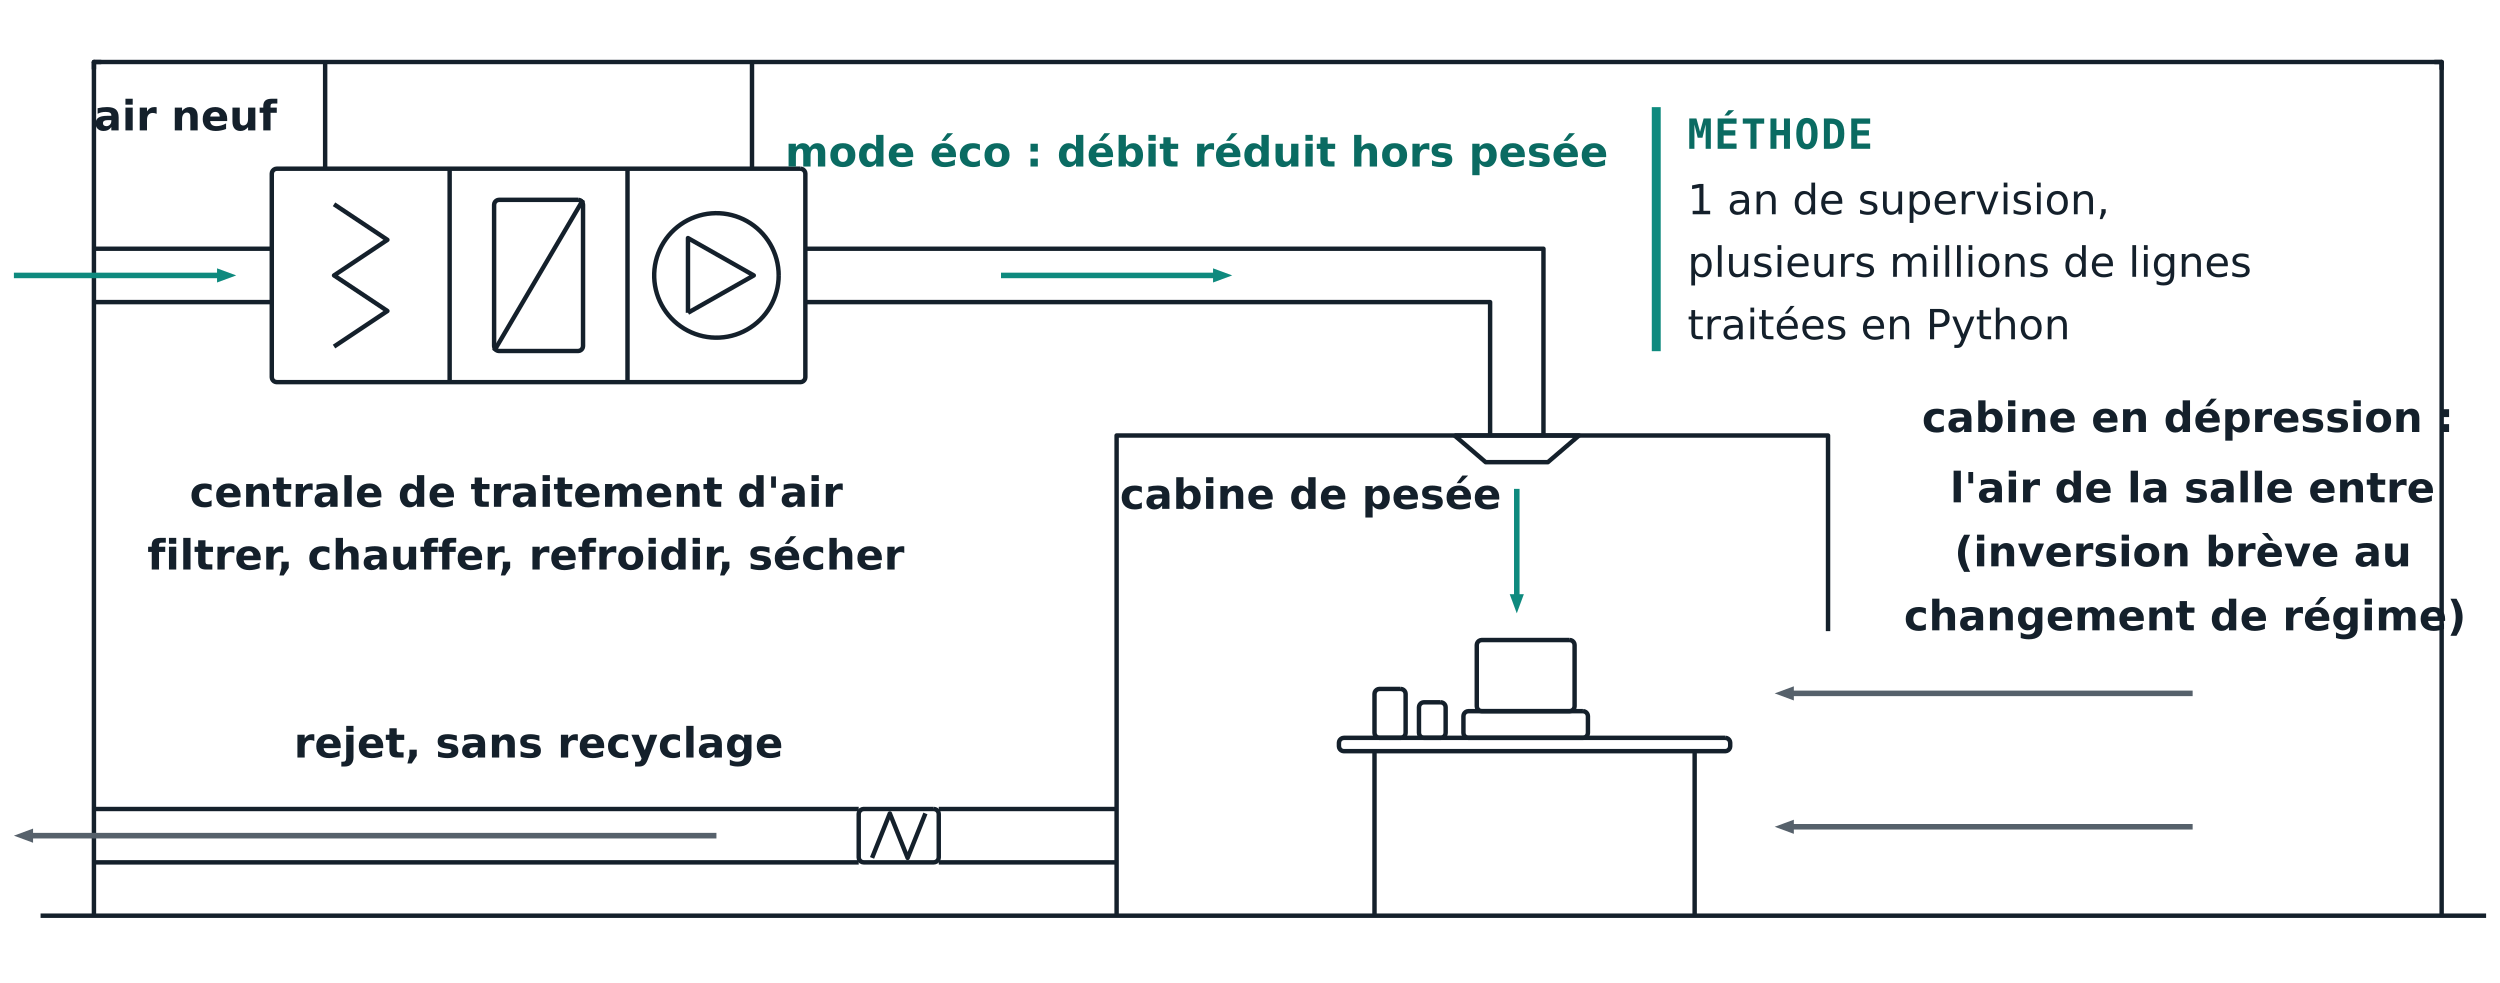
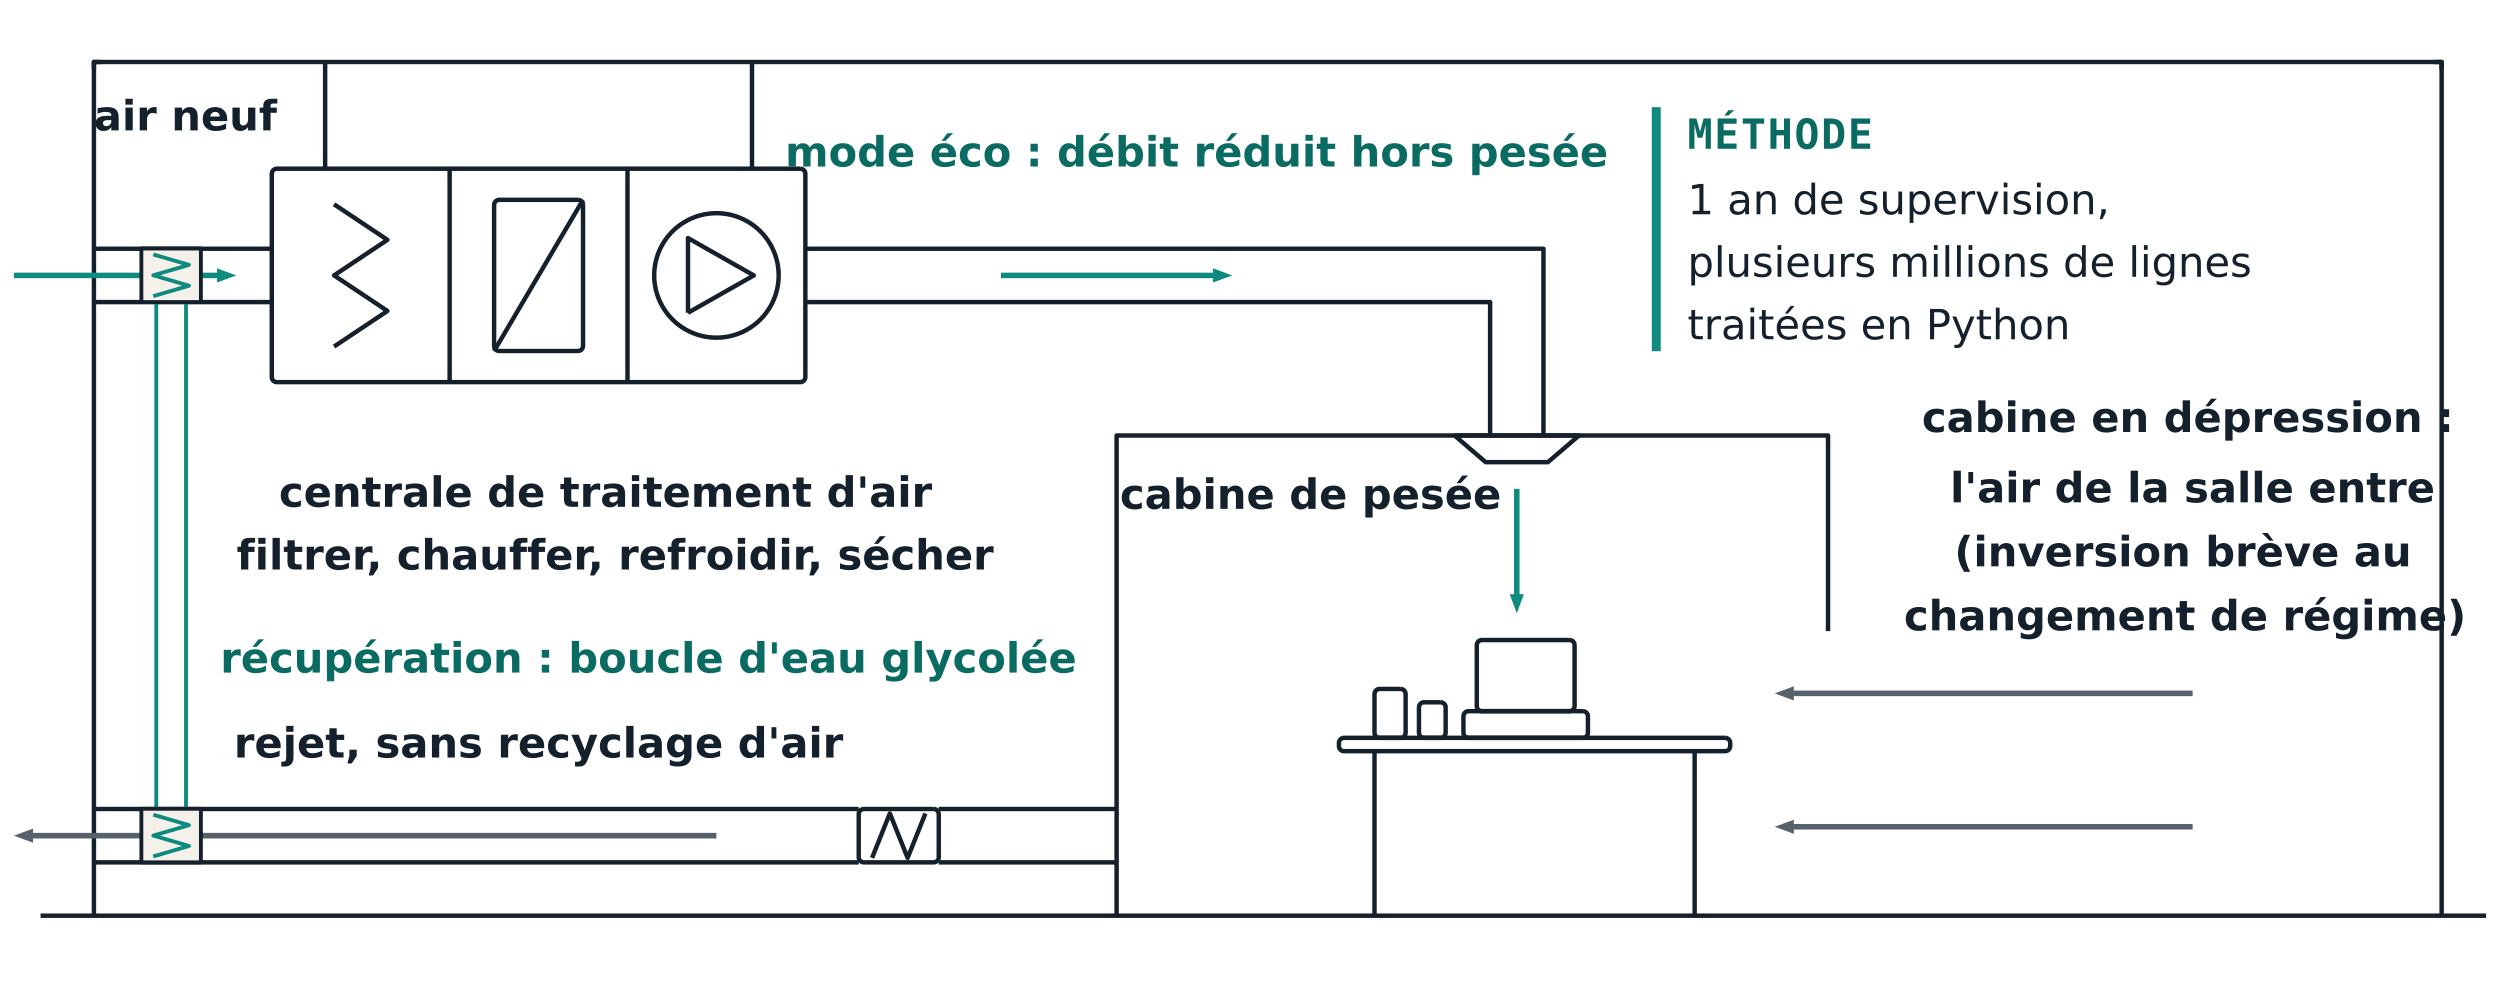
- <svg xmlns="http://www.w3.org/2000/svg" viewBox="0 0 1680 660" class="tf-figure" width="1680" height="660" style="aspect-ratio: 1680 / 660" data-viewbox="0 0 1680 660" data-min-text="28" data-slot="1680x660" preserveAspectRatio="xMinYMin meet" role="img" aria-label="Centrale de traitement d'air suspendue au plafond, alimentée en air neuf, qui souffle par une gaine dans une cabine de pesée ; la cabine est en dépression et l'air de la salle entre par sa façade ouverte ; l'air extrait est filtré et rejeté dehors sous la centrale, sans recyclage ; méthode : un an de données de supervision, plusieurs millions de lignes traitées en Python">
+ <svg xmlns="http://www.w3.org/2000/svg" viewBox="0 0 1680 660" class="tf-figure" width="1680" height="660" style="aspect-ratio: 1680 / 660" data-viewbox="0 0 1680 660" data-min-text="28" data-slot="1680x660" preserveAspectRatio="xMinYMin meet" role="img" aria-label="Centrale de traitement d'air suspendue au plafond, alimentée en air neuf, qui souffle par une gaine dans une cabine de pesée ; la cabine est en dépression et l'air de la salle entre par sa façade ouverte ; l'air extrait est filtré et rejeté dehors sous la centrale, sans recyclage d'air, mais avec une récupération de chaleur par boucle d'eau glycolée entre l'entrée d'air neuf et le rejet ; méthode : un an de données de supervision, plusieurs millions de lignes traitées en Python">
  <defs>
    <style type="text/css">.tf-figure *{stroke-linejoin: round; stroke-linecap: butt}</style>
  </defs>
  <g id="tf-ahu-booth-figure_1">
    <g id="tf-ahu-booth-patch_1">
      <path d="M 0 660  L 1680 660  L 1680 0  L 0 0  L 0 660  z " style="fill: none; opacity: 0" />
    </g>
    <g id="tf-ahu-booth-axes_1">
      <g id="tf-ahu-booth-tf-line--0" class="tf-line">
        <path d="M 27.264 615.354  L 1670.664 615.354  " clip-path="url(#tf-ahu-booth-pf0071cb59c)" style="fill: none; stroke: var(--ink, #14202B); stroke-width: 2.987" />
      </g>
      <g id="tf-ahu-booth-tf-line--1" class="tf-line">
        <path d="M 63.12 615.354  L 63.12 41.658  " clip-path="url(#tf-ahu-booth-pf0071cb59c)" style="fill: none; stroke: var(--ink, #14202B); stroke-width: 2.987" />
      </g>
      <g id="tf-ahu-booth-tf-line--2" class="tf-line">
        <path d="M 1640.784 615.354  L 1640.784 41.658  " clip-path="url(#tf-ahu-booth-pf0071cb59c)" style="fill: none; stroke: var(--ink, #14202B); stroke-width: 2.987" />
      </g>
      <g id="tf-ahu-booth-tf-line--3" class="tf-line">
        <path d="M 63.12 41.658  L 1640.784 41.658  " clip-path="url(#tf-ahu-booth-pf0071cb59c)" style="fill: none; stroke: var(--ink, #14202B); stroke-width: 2.987" />
      </g>
      <g id="tf-ahu-booth-tf-line--4" class="tf-line">
        <path d="M 218.496 113.37  L 218.496 41.658  " clip-path="url(#tf-ahu-booth-pf0071cb59c)" style="fill: none; stroke: var(--ink, #14202B); stroke-width: 2.987" />
      </g>
      <g id="tf-ahu-booth-tf-line--5" class="tf-line">
        <path d="M 505.344 113.37  L 505.344 41.658  " clip-path="url(#tf-ahu-booth-pf0071cb59c)" style="fill: none; stroke: var(--ink, #14202B); stroke-width: 2.987" />
      </g>
      <g id="tf-ahu-booth-tf-line--6" class="tf-line">
        <path d="M 302.16 256.794  L 302.16 113.37  " clip-path="url(#tf-ahu-booth-pf0071cb59c)" style="fill: none; stroke: var(--ink, #14202B); stroke-width: 2.987" />
      </g>
      <g id="tf-ahu-booth-tf-line--7" class="tf-line">
        <path d="M 421.68 256.794  L 421.68 113.37  " clip-path="url(#tf-ahu-booth-pf0071cb59c)" style="fill: none; stroke: var(--ink, #14202B); stroke-width: 2.987" />
      </g>
      <g id="tf-ahu-booth-tf-polyline--8" class="tf-polyline">
        <path d="M 224.472 232.89  L 260.328 208.986  L 224.472 185.082  L 260.328 161.178  L 224.472 137.274  " clip-path="url(#tf-ahu-booth-pf0071cb59c)" style="fill: none; stroke: var(--ink, #14202B); stroke-width: 2.987" />
      </g>
      <g id="tf-ahu-booth-tf-line--9" class="tf-line">
        <path d="M 332.04 235.878  L 391.8 134.286  " clip-path="url(#tf-ahu-booth-pf0071cb59c)" style="fill: none; stroke: var(--ink, #14202B); stroke-width: 2.987" />
      </g>
      <g id="tf-ahu-booth-tf-line--10" class="tf-line">
        <path d="M 63.12 167.154  L 182.64 167.154  " clip-path="url(#tf-ahu-booth-pf0071cb59c)" style="fill: none; stroke: var(--ink, #14202B); stroke-width: 2.987" />
      </g>
      <g id="tf-ahu-booth-tf-line--11" class="tf-line">
        <path d="M 63.12 203.01  L 182.64 203.01  " clip-path="url(#tf-ahu-booth-pf0071cb59c)" style="fill: none; stroke: var(--ink, #14202B); stroke-width: 2.987" />
      </g>
      <g id="tf-ahu-booth-tf-polyline--12" class="tf-polyline">
        <path d="M 541.2 167.154  L 1037.208 167.154  L 1037.208 292.65  " clip-path="url(#tf-ahu-booth-pf0071cb59c)" style="fill: none; stroke: var(--ink, #14202B); stroke-width: 2.987" />
      </g>
      <g id="tf-ahu-booth-tf-polyline--13" class="tf-polyline">
        <path d="M 541.2 203.01  L 1001.352 203.01  L 1001.352 292.65  " clip-path="url(#tf-ahu-booth-pf0071cb59c)" style="fill: none; stroke: var(--ink, #14202B); stroke-width: 2.987" />
      </g>
      <g id="tf-ahu-booth-tf-polyline--14" class="tf-polyline">
        <path d="M 1228.44 424.122  L 1228.44 292.65  L 750.36 292.65  L 750.36 615.354  " clip-path="url(#tf-ahu-booth-pf0071cb59c)" style="fill: none; stroke: var(--ink, #14202B); stroke-width: 2.987" />
      </g>
      <g id="tf-ahu-booth-tf-line--15" class="tf-line">
        <path d="M 923.664 504.798  L 923.664 615.354  " clip-path="url(#tf-ahu-booth-pf0071cb59c)" style="fill: none; stroke: var(--ink, #14202B); stroke-width: 2.987" />
      </g>
      <g id="tf-ahu-booth-tf-line--16" class="tf-line">
        <path d="M 1138.8 504.798  L 1138.8 615.354  " clip-path="url(#tf-ahu-booth-pf0071cb59c)" style="fill: none; stroke: var(--ink, #14202B); stroke-width: 2.987" />
      </g>
      <g id="tf-ahu-booth-tf-line--17" class="tf-line">
        <path d="M 750.36 543.642  L 630.84 543.642  " clip-path="url(#tf-ahu-booth-pf0071cb59c)" style="fill: none; stroke: var(--ink, #14202B); stroke-width: 2.987" />
      </g>
      <g id="tf-ahu-booth-tf-line--18" class="tf-line">
        <path d="M 750.36 579.498  L 630.84 579.498  " clip-path="url(#tf-ahu-booth-pf0071cb59c)" style="fill: none; stroke: var(--ink, #14202B); stroke-width: 2.987" />
      </g>
      <g id="tf-ahu-booth-tf-polyline--19" class="tf-polyline">
        <path d="M 586.02 576.51  L 597.972 546.63  L 609.924 576.51  L 621.876 546.63  " clip-path="url(#tf-ahu-booth-pf0071cb59c)" style="fill: none; stroke: var(--ink, #14202B); stroke-width: 2.987" />
      </g>
      <g id="tf-ahu-booth-tf-line--20" class="tf-line">
        <path d="M 577.056 543.642  L 63.12 543.642  " clip-path="url(#tf-ahu-booth-pf0071cb59c)" style="fill: none; stroke: var(--ink, #14202B); stroke-width: 2.987" />
      </g>
      <g id="tf-ahu-booth-tf-line--21" class="tf-line">
        <path d="M 577.056 579.498  L 63.12 579.498  " clip-path="url(#tf-ahu-booth-pf0071cb59c)" style="fill: none; stroke: var(--ink, #14202B); stroke-width: 2.987" />
      </g>
      <g id="tf-ahu-booth-tf-line--45" class="tf-line">
        <path d="M 63.12 41.658  L 63.12 46.138  " clip-path="url(#tf-ahu-booth-pf0071cb59c)" style="fill: none; stroke: var(--ink, #14202B); stroke-width: 2.987; stroke-linecap: round" />
      </g>
      <g id="tf-ahu-booth-tf-line--46" class="tf-line">
        <path d="M 1640.784 41.658  L 1640.784 46.138  " clip-path="url(#tf-ahu-booth-pf0071cb59c)" style="fill: none; stroke: var(--ink, #14202B); stroke-width: 2.987; stroke-linecap: round" />
      </g>
      <g id="tf-ahu-booth-tf-line--47" class="tf-line">
        <path d="M 63.12 41.658  L 67.6 41.658  " clip-path="url(#tf-ahu-booth-pf0071cb59c)" style="fill: none; stroke: var(--ink, #14202B); stroke-width: 2.987; stroke-linecap: round" />
      </g>
      <g id="tf-ahu-booth-tf-line--48" class="tf-line">
        <path d="M 1640.784 41.658  L 1636.304 41.658  " clip-path="url(#tf-ahu-booth-pf0071cb59c)" style="fill: none; stroke: var(--ink, #14202B); stroke-width: 2.987; stroke-linecap: round" />
      </g>
      <g id="tf-ahu-booth-tf-box--22" class="tf-box">
        <path d="M 537.84 113.37  L 538.878 113.534  L 539.815 114.012  L 540.558 114.755  L 541.036 115.692  L 541.2 116.73  L 541.2 253.434  L 541.036 254.472  L 540.558 255.409  L 539.815 256.152  L 538.878 256.63  L 537.84 256.794  L 186 256.794  L 184.962 256.63  L 184.025 256.152  L 183.282 255.409  L 182.804 254.472  L 182.64 253.434  L 182.64 116.73  L 182.804 115.692  L 183.282 114.755  L 184.025 114.012  L 184.962 113.534  L 186 113.37  L 537.84 113.37  " clip-path="url(#tf-ahu-booth-pf0071cb59c)" style="fill: none; stroke: var(--ink, #14202B); stroke-width: 2.987" />
      </g>
      <g id="tf-ahu-booth-tf-box--23" class="tf-box">
        <path d="M 388.44 134.286  L 389.478 134.45  L 390.415 134.928  L 391.158 135.671  L 391.636 136.608  L 391.8 137.646  L 391.8 232.518  L 391.636 233.556  L 391.158 234.493  L 390.415 235.236  L 389.478 235.714  L 388.44 235.878  L 335.4 235.878  L 334.362 235.714  L 333.425 235.236  L 332.682 234.493  L 332.204 233.556  L 332.04 232.518  L 332.04 137.646  L 332.204 136.608  L 332.682 135.671  L 333.425 134.928  L 334.362 134.45  L 335.4 134.286  L 388.44 134.286  " clip-path="url(#tf-ahu-booth-pf0071cb59c)" style="fill: none; stroke: var(--ink, #14202B); stroke-width: 2.987" />
      </g>
      <g id="tf-ahu-booth-tf-circle--24" class="tf-circle">
        <path d="M 523.272 185.082  L 523.181 182.317  L 522.907 179.565  L 522.451 176.836  L 521.817 174.144  L 521.005 171.499  L 520.021 168.914  L 518.868 166.399  L 517.552 163.967  L 516.077 161.626  L 514.451 159.388  L 512.681 157.263  L 510.774 155.259  L 508.739 153.385  L 506.584 151.65  L 504.32 150.062  L 501.955 148.626  L 499.501 147.35  L 496.968 146.239  L 494.367 145.297  L 491.709 144.53  L 489.007 143.94  L 486.271 143.53  L 483.514 143.301  L 480.748 143.256  L 477.986 143.393  L 475.238 143.712  L 472.517 144.213  L 469.836 144.892  L 467.205 145.747  L 464.636 146.773  L 462.141 147.968  L 459.73 149.324  L 457.415 150.837  L 455.204 152.5  L 453.108 154.305  L 451.136 156.245  L 449.296 158.311  L 447.597 160.494  L 446.046 162.784  L 444.65 165.172  L 443.414 167.647  L 442.345 170.198  L 441.447 172.815  L 440.724 175.485  L 440.179 178.197  L 439.814 180.939  L 439.631 183.699  L 439.631 186.465  L 439.814 189.225  L 440.179 191.967  L 440.724 194.679  L 441.447 197.349  L 442.345 199.966  L 443.414 202.517  L 444.65 204.992  L 446.046 207.38  L 447.597 209.67  L 449.296 211.853  L 451.136 213.919  L 453.108 215.859  L 455.204 217.664  L 457.415 219.327  L 459.73 220.84  L 462.141 222.196  L 464.636 223.391  L 467.205 224.417  L 469.836 225.272  L 472.517 225.951  L 475.238 226.452  L 477.986 226.771  L 480.748 226.908  L 483.514 226.863  L 486.271 226.634  L 489.007 226.224  L 491.709 225.634  L 494.367 224.867  L 496.968 223.925  L 499.501 222.814  L 501.955 221.538  L 504.32 220.102  L 506.584 218.514  L 508.739 216.779  L 510.774 214.905  L 512.681 212.901  L 514.451 210.776  L 516.077 208.538  L 517.552 206.197  L 518.868 203.765  L 520.021 201.25  L 521.005 198.665  L 521.817 196.02  L 522.451 193.328  L 522.907 190.599  L 523.181 187.847  L 523.272 185.082  " clip-path="url(#tf-ahu-booth-pf0071cb59c)" style="fill: none; stroke: var(--ink, #14202B); stroke-width: 2.987" />
      </g>
      <g id="tf-ahu-booth-tf-polygon--25" class="tf-polygon">
        <path d="M 462.317 210.181  L 462.317 159.983  L 506.539 185.082  L 462.317 210.181  " clip-path="url(#tf-ahu-booth-pf0071cb59c)" style="fill: none; stroke: var(--ink, #14202B); stroke-width: 2.987" />
      </g>
      <g id="tf-ahu-booth-tf-polygon--26" class="tf-polygon">
        <path d="M 977.448 292.65  L 1061.112 292.65  L 1040.196 310.578  L 998.364 310.578  L 977.448 292.65  " clip-path="url(#tf-ahu-booth-pf0071cb59c)" style="fill: none; stroke: var(--ink, #14202B); stroke-width: 2.987" />
      </g>
      <g id="tf-ahu-booth-tf-box--27" class="tf-box">
        <path d="M 1159.344 495.834  L 1160.382 495.998  L 1161.319 496.476  L 1162.062 497.219  L 1162.54 498.156  L 1162.704 499.194  L 1162.704 501.438  L 1162.54 502.476  L 1162.062 503.413  L 1161.319 504.156  L 1160.382 504.634  L 1159.344 504.798  L 903.12 504.798  L 902.082 504.634  L 901.145 504.156  L 900.402 503.413  L 899.924 502.476  L 899.76 501.438  L 899.76 499.194  L 899.924 498.156  L 900.402 497.219  L 901.145 496.476  L 902.082 495.998  L 903.12 495.834  L 1159.344 495.834  " clip-path="url(#tf-ahu-booth-pf0071cb59c)" style="fill: none; stroke: var(--ink, #14202B); stroke-width: 2.987" />
      </g>
      <g id="tf-ahu-booth-tf-box--28" class="tf-box">
        <path d="M 1063.728 477.906  L 1064.766 478.07  L 1065.703 478.548  L 1066.446 479.291  L 1066.924 480.228  L 1067.088 481.266  L 1067.088 492.474  L 1066.924 493.512  L 1066.446 494.449  L 1065.703 495.192  L 1064.766 495.67  L 1063.728 495.834  L 986.784 495.834  L 985.746 495.67  L 984.809 495.192  L 984.066 494.449  L 983.588 493.512  L 983.424 492.474  L 983.424 481.266  L 983.588 480.228  L 984.066 479.291  L 984.809 478.548  L 985.746 478.07  L 986.784 477.906  L 1063.728 477.906  " clip-path="url(#tf-ahu-booth-pf0071cb59c)" style="fill: none; stroke: var(--ink, #14202B); stroke-width: 2.987" />
      </g>
      <g id="tf-ahu-booth-tf-box--29" class="tf-box">
        <path d="M 1054.764 430.098  L 1055.802 430.262  L 1056.739 430.74  L 1057.482 431.483  L 1057.96 432.42  L 1058.124 433.458  L 1058.124 474.546  L 1057.96 475.584  L 1057.482 476.521  L 1056.739 477.264  L 1055.802 477.742  L 1054.764 477.906  L 995.748 477.906  L 994.71 477.742  L 993.773 477.264  L 993.03 476.521  L 992.552 475.584  L 992.388 474.546  L 992.388 433.458  L 992.552 432.42  L 993.03 431.483  L 993.773 430.74  L 994.71 430.262  L 995.748 430.098  L 1054.764 430.098  " clip-path="url(#tf-ahu-booth-pf0071cb59c)" style="fill: none; stroke: var(--ink, #14202B); stroke-width: 2.987" />
      </g>
      <g id="tf-ahu-booth-tf-box--30" class="tf-box">
        <path d="M 941.22 462.966  L 942.258 463.13  L 943.195 463.608  L 943.938 464.351  L 944.416 465.288  L 944.58 466.326  L 944.58 492.474  L 944.416 493.512  L 943.938 494.449  L 943.195 495.192  L 942.258 495.67  L 941.22 495.834  L 927.024 495.834  L 925.986 495.67  L 925.049 495.192  L 924.306 494.449  L 923.828 493.512  L 923.664 492.474  L 923.664 466.326  L 923.828 465.288  L 924.306 464.351  L 925.049 463.608  L 925.986 463.13  L 927.024 462.966  L 941.22 462.966  " clip-path="url(#tf-ahu-booth-pf0071cb59c)" style="fill: none; stroke: var(--ink, #14202B); stroke-width: 2.987" />
      </g>
      <g id="tf-ahu-booth-tf-box--31" class="tf-box">
        <path d="M 968.112 471.93  L 969.15 472.094  L 970.087 472.572  L 970.83 473.315  L 971.308 474.252  L 971.472 475.29  L 971.472 492.474  L 971.308 493.512  L 970.83 494.449  L 970.087 495.192  L 969.15 495.67  L 968.112 495.834  L 956.904 495.834  L 955.866 495.67  L 954.929 495.192  L 954.186 494.449  L 953.708 493.512  L 953.544 492.474  L 953.544 475.29  L 953.708 474.252  L 954.186 473.315  L 954.929 472.572  L 955.866 472.094  L 956.904 471.93  L 968.112 471.93  " clip-path="url(#tf-ahu-booth-pf0071cb59c)" style="fill: none; stroke: var(--ink, #14202B); stroke-width: 2.987" />
      </g>
      <g id="tf-ahu-booth-tf-box--32" class="tf-box">
        <path d="M 627.48 543.642  L 628.518 543.806  L 629.455 544.284  L 630.198 545.027  L 630.676 545.964  L 630.84 547.002  L 630.84 576.138  L 630.676 577.176  L 630.198 578.113  L 629.455 578.856  L 628.518 579.334  L 627.48 579.498  L 580.416 579.498  L 579.378 579.334  L 578.441 578.856  L 577.698 578.113  L 577.22 577.176  L 577.056 576.138  L 577.056 547.002  L 577.22 545.964  L 577.698 545.027  L 578.441 544.284  L 579.378 543.806  L 580.416 543.642  L 627.48 543.642  " clip-path="url(#tf-ahu-booth-pf0071cb59c)" style="fill: none; stroke: var(--ink, #14202B); stroke-width: 2.987" />
      </g>
      <g id="tf-ahu-booth-tf-arrow--33" class="tf-arrow">
        <path d="M 9.336 185.082  L 147.144 185.082  " clip-path="url(#tf-ahu-booth-pf0071cb59c)" style="fill: none; stroke: var(--accent, #0E8A7E); stroke-width: 3.733" />
      </g>
      <g id="tf-ahu-booth-tf-arrow--34" class="tf-arrow">
        <path d="M 672.672 185.082  L 816.456 185.082  " clip-path="url(#tf-ahu-booth-pf0071cb59c)" style="fill: none; stroke: var(--accent, #0E8A7E); stroke-width: 3.733" />
      </g>
      <g id="tf-ahu-booth-tf-arrow--35" class="tf-arrow">
        <path d="M 1019.28 328.506  L 1019.28 400.578  " clip-path="url(#tf-ahu-booth-pf0071cb59c)" style="fill: none; stroke: var(--accent, #0E8A7E); stroke-width: 3.733" />
      </g>
      <g id="tf-ahu-booth-tf-arrow--36" class="tf-arrow">
        <path d="M 1473.456 555.594  L 1204.176 555.594  " clip-path="url(#tf-ahu-booth-pf0071cb59c)" style="fill: none; stroke: var(--muted, #56616B); stroke-width: 3.733" />
      </g>
      <g id="tf-ahu-booth-tf-arrow--37" class="tf-arrow">
        <path d="M 1473.456 465.954  L 1204.176 465.954  " clip-path="url(#tf-ahu-booth-pf0071cb59c)" style="fill: none; stroke: var(--muted, #56616B); stroke-width: 3.733" />
      </g>
      <g id="tf-ahu-booth-tf-arrow--38" class="tf-arrow">
        <path d="M 481.44 561.57  L 20.928 561.57  " clip-path="url(#tf-ahu-booth-pf0071cb59c)" style="fill: none; stroke: var(--muted, #56616B); stroke-width: 3.733" />
      </g>
      <g id="tf-ahu-booth-tf-arrow--39" class="tf-arrow">
        <path d="M 158.736 185.082  L 145.856 180.322  L 145.856 189.842  z " clip-path="url(#tf-ahu-booth-pf0071cb59c)" style="fill: var(--accent, #0E8A7E)" />
      </g>
      <g id="tf-ahu-booth-tf-arrow--40" class="tf-arrow">
        <path d="M 828.048 185.082  L 815.168 180.322  L 815.168 189.842  z " clip-path="url(#tf-ahu-booth-pf0071cb59c)" style="fill: var(--accent, #0E8A7E)" />
      </g>
      <g id="tf-ahu-booth-tf-arrow--41" class="tf-arrow">
        <path d="M 1019.28 412.17  L 1024.04 399.29  L 1014.52 399.29  z " clip-path="url(#tf-ahu-booth-pf0071cb59c)" style="fill: var(--accent, #0E8A7E)" />
      </g>
      <g id="tf-ahu-booth-tf-arrow--42" class="tf-arrow">
        <path d="M 1192.584 555.594  L 1205.464 560.354  L 1205.464 550.834  z " clip-path="url(#tf-ahu-booth-pf0071cb59c)" style="fill: var(--muted, #56616B)" />
      </g>
      <g id="tf-ahu-booth-tf-arrow--43" class="tf-arrow">
        <path d="M 1192.584 465.954  L 1205.464 470.714  L 1205.464 461.194  z " clip-path="url(#tf-ahu-booth-pf0071cb59c)" style="fill: var(--muted, #56616B)" />
      </g>
      <g id="tf-ahu-booth-tf-arrow--44" class="tf-arrow">
        <path d="M 9.336 561.57  L 22.216 566.33  L 22.216 556.81  z " clip-path="url(#tf-ahu-booth-pf0071cb59c)" style="fill: var(--muted, #56616B)" />
      </g>
      <g id="tf-ahu-booth-tf-label--49" class="tf-label tf-ink">
        <text style="font-weight: 600; font-size: 28px; font-family: 'Instrument Sans', 'DejaVu Sans'; text-anchor: middle; fill: var(--ink, #14202B)" x="124.588" y="87.636" transform="rotate(-0 124.5876 87.63556)">air neuf</text>
      </g>
      <g id="tf-ahu-booth-tf-label--50" class="tf-label tf-ink">
-         <text style="font-weight: 600; font-size: 28px; font-family: 'Instrument Sans', 'DejaVu Sans'; fill: var(--ink, #14202B)" transform="translate(127.4591 340.566)">centrale de traitement d'air</text>
-         <text style="font-weight: 600; font-size: 28px; font-family: 'Instrument Sans', 'DejaVu Sans'; fill: var(--ink, #14202B)" transform="translate(99.00194 382.734)">filtrer, chauffer, refroidir, sécher</text>
+         <text style="font-weight: 600; font-size: 28px; font-family: 'Instrument Sans', 'DejaVu Sans'; fill: var(--ink, #14202B)" transform="translate(187.4591 340.566)">centrale de traitement d'air</text>
+         <text style="font-weight: 600; font-size: 28px; font-family: 'Instrument Sans', 'DejaVu Sans'; fill: var(--ink, #14202B)" transform="translate(159.0019 382.734)">filtrer, chauffer, refroidir, sécher</text>
      </g>
      <g id="tf-ahu-booth-tf-label--51" class="tf-label tf-ink">
        <text style="font-weight: 600; font-size: 28px; font-family: 'Instrument Sans', 'DejaVu Sans'; text-anchor: middle; fill: var(--accent-text, #0A6B62)" x="804.144" y="111.896" transform="rotate(-0 804.144 111.896)">mode éco : débit réduit hors pesée</text>
      </g>
      <g id="tf-ahu-booth-tf-label--52" class="tf-label tf-ink">
        <text style="font-weight: 600; font-size: 28px; font-family: 'Instrument Sans', 'DejaVu Sans'; text-anchor: middle; fill: var(--ink, #14202B)" x="880.717" y="341.972" transform="rotate(-0 880.7171 341.972)">cabine de pesée</text>
      </g>
      <g id="tf-ahu-booth-tf-label--53" class="tf-label tf-ink">
        <text style="font-weight: 600; font-size: 28px; font-family: 'Instrument Sans', 'DejaVu Sans'; fill: var(--ink, #14202B)" transform="translate(1291.527 290.3)">cabine en dépression :</text>
        <text style="font-weight: 600; font-size: 28px; font-family: 'Instrument Sans', 'DejaVu Sans'; fill: var(--ink, #14202B)" transform="translate(1310.46 337.578)">l'air de la salle entre</text>
        <text style="font-weight: 600; font-size: 28px; font-family: 'Instrument Sans', 'DejaVu Sans'; fill: var(--ink, #14202B)" transform="translate(1313.368 380.586)">(inversion brève au</text>
        <text style="font-weight: 600; font-size: 28px; font-family: 'Instrument Sans', 'DejaVu Sans'; fill: var(--ink, #14202B)" transform="translate(1279.45 423.5809)">changement de régime)</text>
      </g>
      <g id="tf-ahu-booth-tf-label--54" class="tf-label tf-ink">
-         <text style="font-weight: 600; font-size: 28px; font-family: 'Instrument Sans', 'DejaVu Sans'; text-anchor: middle; fill: var(--ink, #14202B)" x="361.92" y="509.062" transform="rotate(-0 361.92 509.0616)">rejet, sans recyclage</text>
+         <text style="font-weight: 600; font-size: 28px; font-family: 'Instrument Sans', 'DejaVu Sans'; text-anchor: middle; fill: var(--ink, #14202B)" x="361.92" y="509.062" transform="rotate(-0 361.92 509.0616)">rejet, sans recyclage d'air</text>
      </g>
    </g>
+   </g>
+   <g id="tf-ahu-recovery" class="tf-annotation">
+     <path d="M 105 203 L 105 543" style="fill: none; stroke: var(--accent, #0E8A7E); stroke-width: 2.6" />
+     <path d="M 125 203 L 125 543" style="fill: none; stroke: var(--accent, #0E8A7E); stroke-width: 2.6" />
+     <rect x="95" y="167" width="40" height="36" style="fill: var(--background, #F3F1EA); stroke: var(--ink, #14202B); stroke-width: 2.6" />
+     <path d="M 103 171 L 127 178 L 103 185 L 127 192 L 103 199" style="fill: none; stroke: var(--accent, #0E8A7E); stroke-width: 2.6" />
+     <rect x="95" y="543.5" width="40" height="36" style="fill: var(--background, #F3F1EA); stroke: var(--ink, #14202B); stroke-width: 2.6" />
+     <path d="M 103 547.5 L 127 554.5 L 103 561.5 L 127 568.5 L 103 575.5" style="fill: none; stroke: var(--accent, #0E8A7E); stroke-width: 2.6" />
+     <text style="font-weight: 600; font-size: 28px; font-family: 'Instrument Sans', 'DejaVu Sans'; fill: var(--accent-text, #0A6B62)" x="148" y="452">récupération : boucle d'eau glycolée</text>
  </g>
  <g id="tf-ahu-method" class="tf-annotation">
    <rect x="1110" y="72" width="6" height="164" style="fill: var(--accent, #0E8A7E)" />
    <text style="font-weight: 700; font-size: 28px; font-family: 'JetBrains Mono', monospace; letter-spacing: 1.1px; fill: var(--accent-text, #0A6B62)" x="1134" y="100">MÉTHODE</text>
    <text style="font-weight: 500; font-size: 28px; font-family: 'Instrument Sans', 'DejaVu Sans'; fill: var(--ink, #14202B)" x="1134" y="144">1 an de supervision,</text>
    <text style="font-weight: 500; font-size: 28px; font-family: 'Instrument Sans', 'DejaVu Sans'; fill: var(--ink, #14202B)" x="1134" y="186">plusieurs millions de lignes</text>
    <text style="font-weight: 500; font-size: 28px; font-family: 'Instrument Sans', 'DejaVu Sans'; fill: var(--ink, #14202B)" x="1134" y="228">traitées en Python</text>
  </g>
  <defs>
    <clipPath id="tf-ahu-booth-pf0071cb59c">
      <rect x="0" y="0" width="1680" height="660" />
    </clipPath>
  </defs>
</svg>
